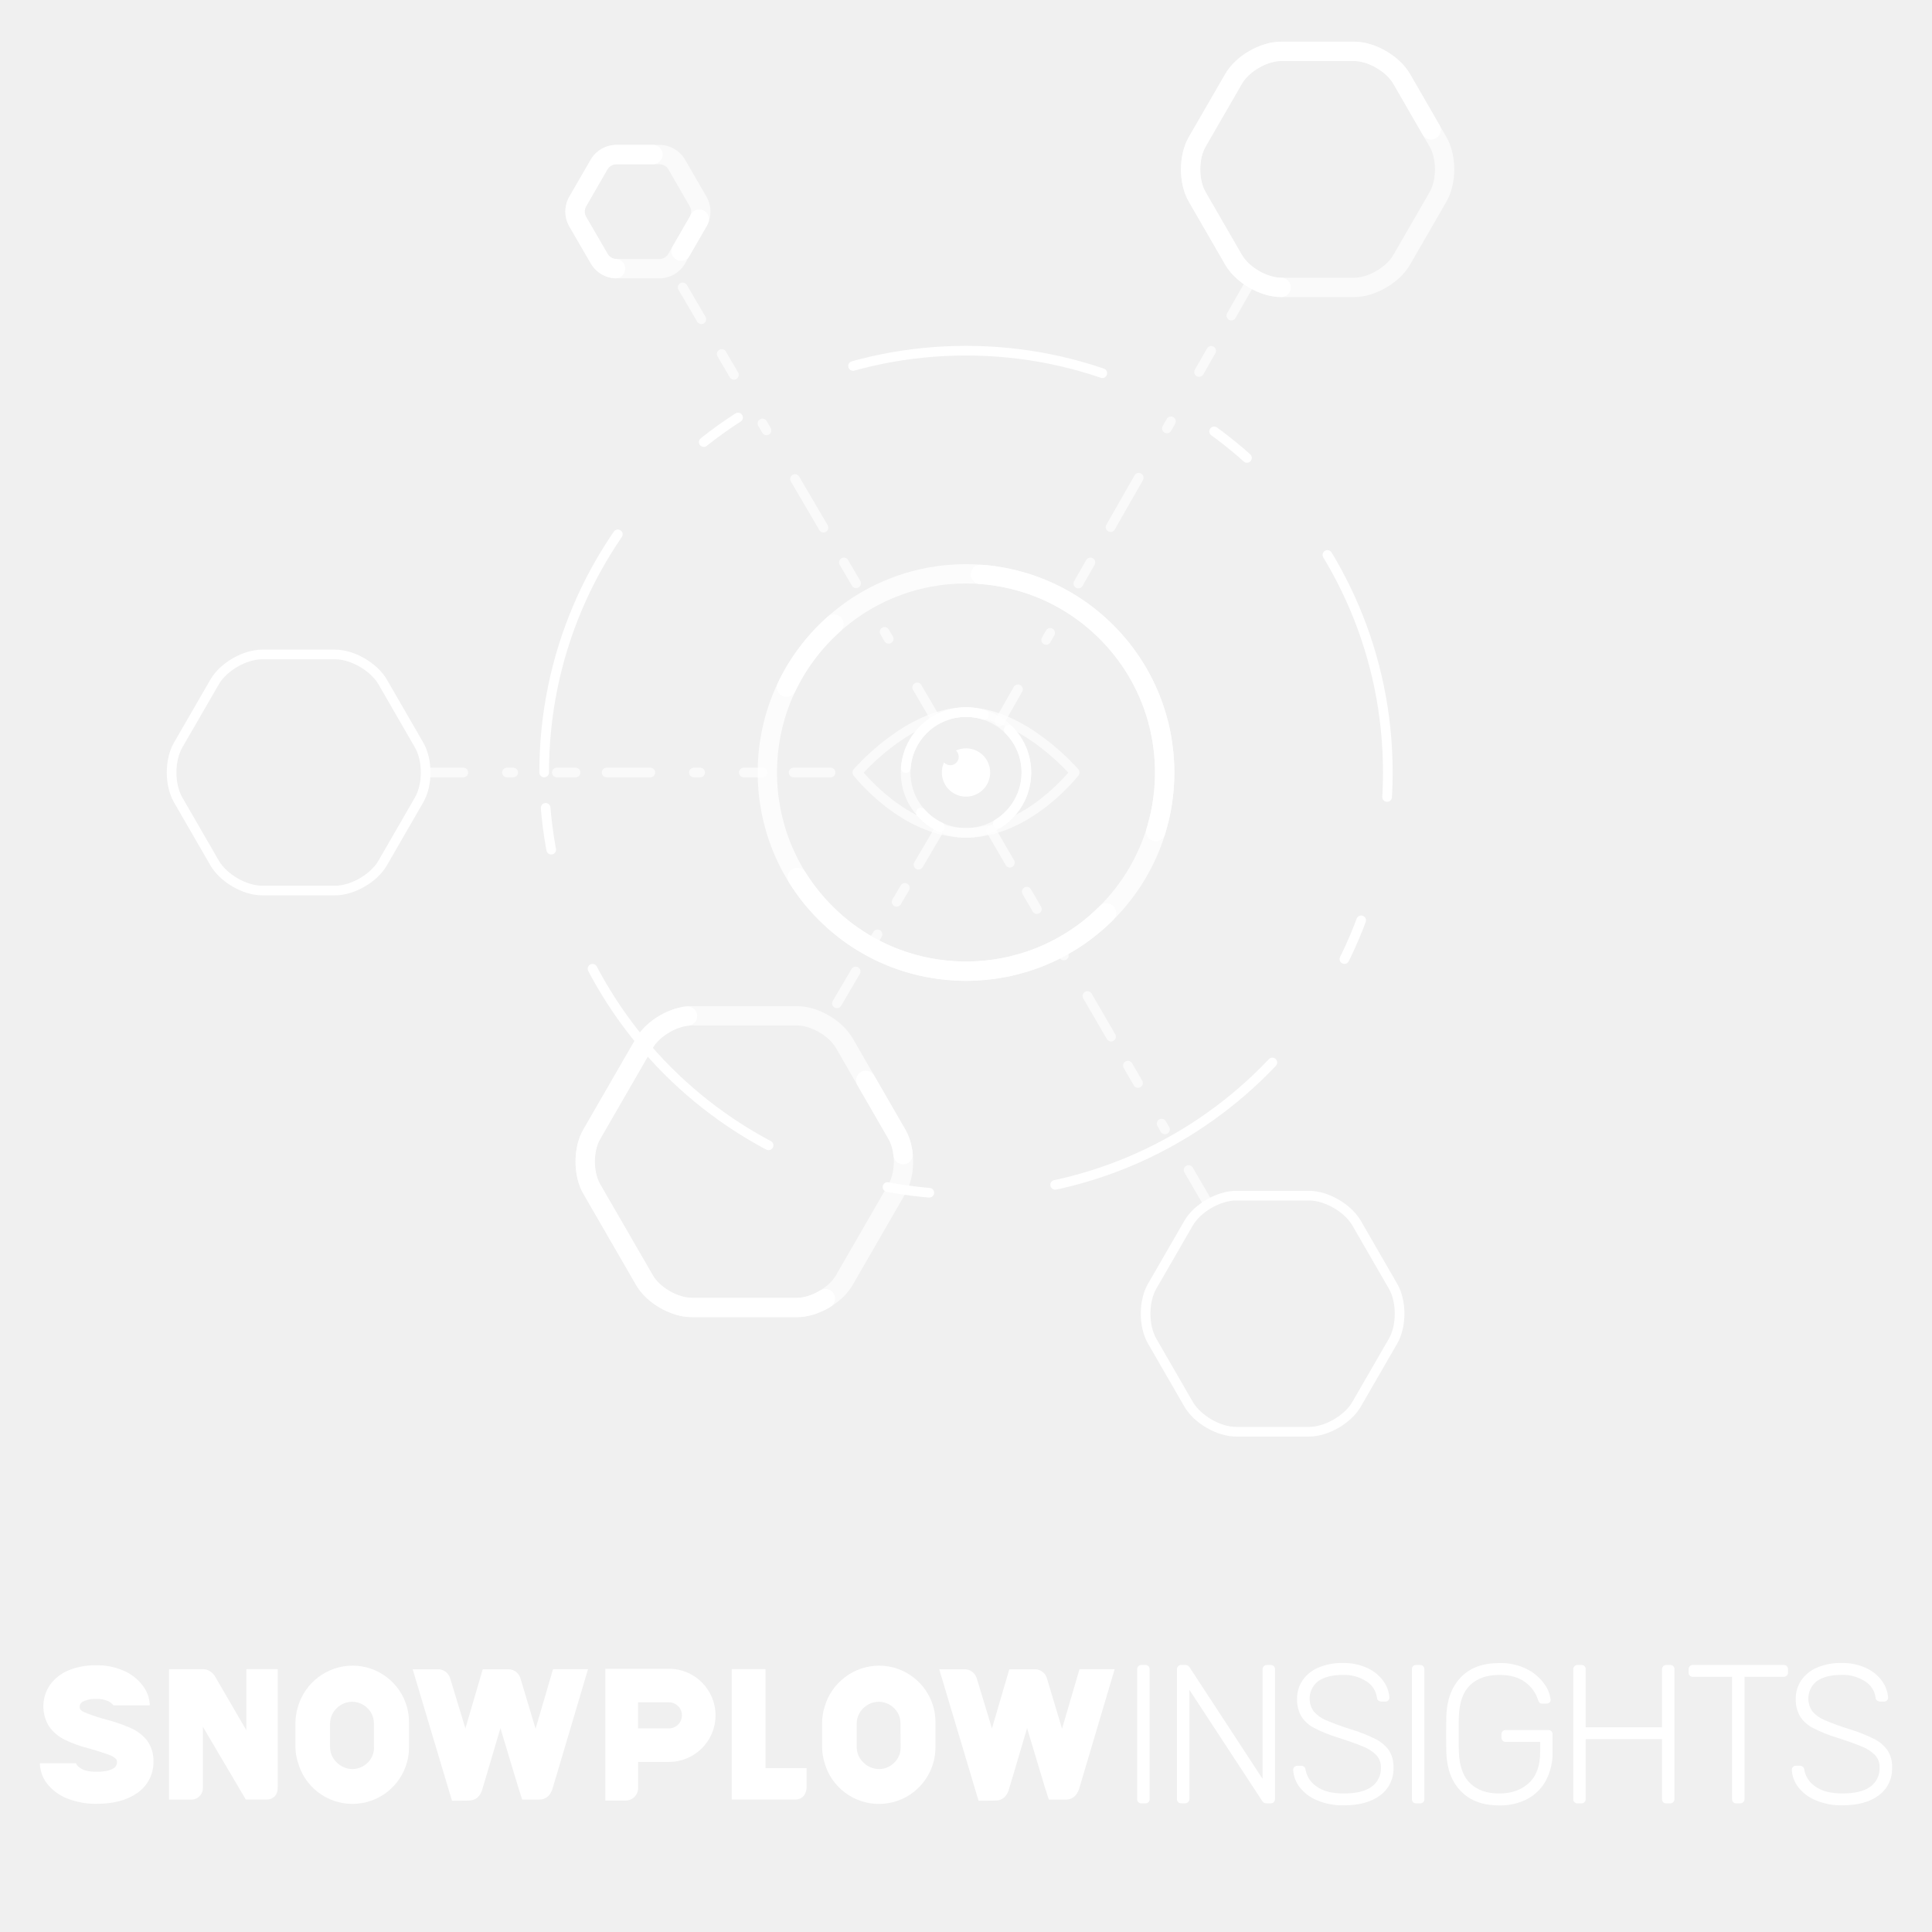
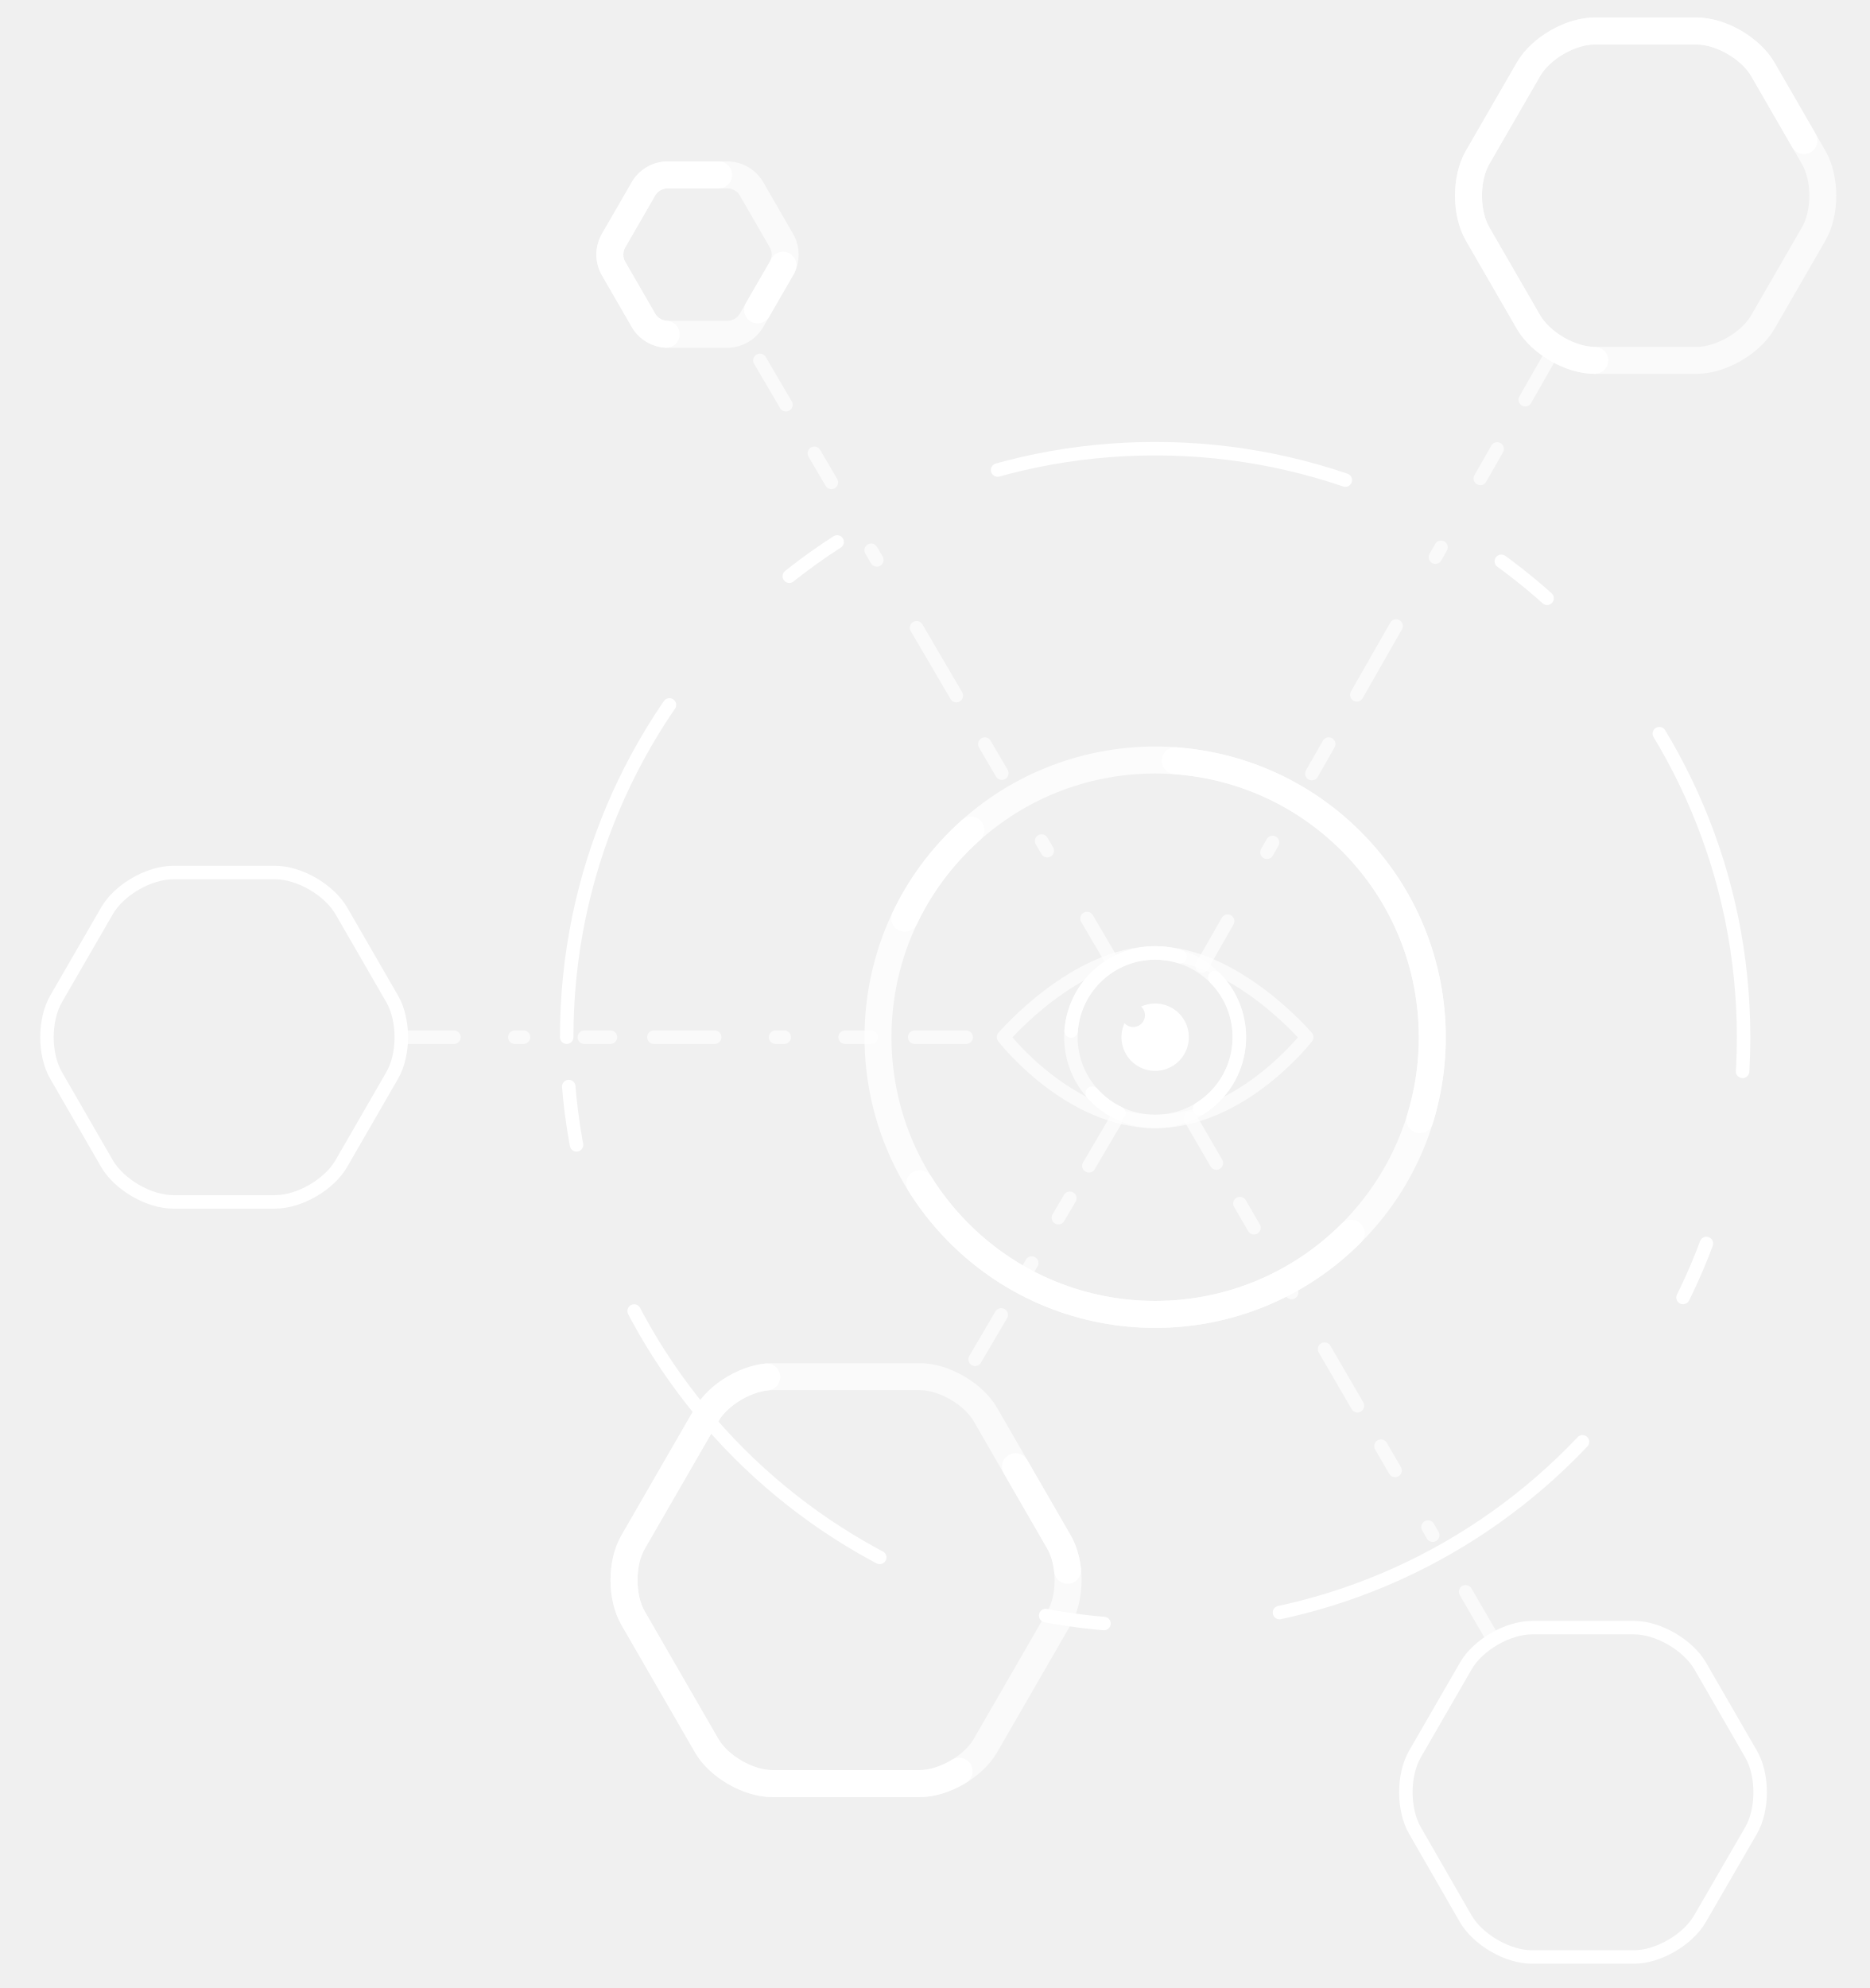
- <svg xmlns="http://www.w3.org/2000/svg" viewBox="0 0 800 800">
-   <g fill="#fff">
-     <path d="m474.24 689.43h-1.55a1.69 1.69 0 0 0 -1.8 1.8v53.71a1.69 1.69 0 0 0 1.8 1.8h1.55a1.69 1.69 0 0 0 1.8-1.8v-53.71a1.69 1.69 0 0 0 -1.8-1.8z" />
-     <path d="m526.07 689.43h-1.47a1.7 1.7 0 0 0 -1.31.53 1.92 1.92 0 0 0 -.49 1.35v45.28l-30.21-46.18a2 2 0 0 0 -1.72-1h-1.72a1.7 1.7 0 0 0 -1.31.53 1.92 1.92 0 0 0 -.49 1.35v53.63a1.69 1.69 0 0 0 1.8 1.8h1.47a1.91 1.91 0 0 0 1.35-.49 1.7 1.7 0 0 0 .53-1.31v-45.2l30.13 46a2 2 0 0 0 1.72 1h1.8a1.69 1.69 0 0 0 1.31-.53 1.9 1.9 0 0 0 .49-1.35v-53.53a1.71 1.71 0 0 0 -1.88-1.88z" />
-     <path d="m569.38 720a68.07 68.07 0 0 0 -10.48-4.09 103.05 103.05 0 0 1 -9.91-3.64 13.37 13.37 0 0 1 -5-3.6 9.15 9.15 0 0 1 2.01-12.67q3.73-2.46 10-2.46a16.94 16.94 0 0 1 9.78 2.66 9.37 9.37 0 0 1 4.38 6.75 1.57 1.57 0 0 0 .65 1.27 2.11 2.11 0 0 0 1.15.37h1.64a1.62 1.62 0 0 0 1.72-1.64 13.16 13.16 0 0 0 -2.37-6.67 16.5 16.5 0 0 0 -6.55-5.49 23 23 0 0 0 -10.4-2.17 24.51 24.51 0 0 0 -10.15 1.92 15 15 0 0 0 -6.51 5.28 13.21 13.21 0 0 0 -2.25 7.53 14 14 0 0 0 1.72 7.29 13.61 13.61 0 0 0 5.28 4.83 58.47 58.47 0 0 0 9.87 4q7.12 2.29 10.64 3.81a15.53 15.53 0 0 1 5.36 3.52 7.28 7.28 0 0 1 1.84 5.12 9.27 9.27 0 0 1 -3.81 7.9q-3.81 2.82-11.59 2.82-7.37 0-11.3-2.95a10.47 10.47 0 0 1 -4.5-6.88 1.74 1.74 0 0 0 -1.8-1.64h-1.6a1.66 1.66 0 0 0 -1.23.49 1.57 1.57 0 0 0 -.49 1.15 12.78 12.78 0 0 0 2.66 7.21 17.61 17.61 0 0 0 7.21 5.44 27.19 27.19 0 0 0 11.09 2.09q9.58 0 15.07-4.14a13.59 13.59 0 0 0 5.49-11.5 12.41 12.41 0 0 0 -1.92-7.21 15.37 15.37 0 0 0 -5.7-4.7z" />
-     <path d="m588 689.43h-1.56a1.69 1.69 0 0 0 -1.8 1.8v53.71a1.69 1.69 0 0 0 1.8 1.8h1.56a1.69 1.69 0 0 0 1.8-1.8v-53.71a1.69 1.69 0 0 0 -1.8-1.8z" />
-     <path d="m641 716.37h-17.5a1.7 1.7 0 0 0 -1.31.53 1.91 1.91 0 0 0 -.49 1.35v1.15a1.91 1.91 0 0 0 .49 1.35 1.69 1.69 0 0 0 1.31.53h14.25v4.18q0 8.52-4.67 12.85t-12.28 4.34q-7.62 0-12-4.18t-4.71-13q-.09-2.47-.09-7.38t.08-7.37q.33-8.84 4.71-13t12-4.18q6.71 0 10.68 2.95a14.46 14.46 0 0 1 5.36 7.29 3.53 3.53 0 0 0 .66 1.31 1.46 1.46 0 0 0 1.07.33h1.8a1.85 1.85 0 0 0 1.23-.41 1.32 1.32 0 0 0 .49-1.06v-.16a13.47 13.47 0 0 0 -2.5-6.35 19.46 19.46 0 0 0 -7.08-6.18 24 24 0 0 0 -11.71-2.62q-10.24 0-15.88 5.89t-6 15.8q-.08 2.46-.08 7.78t.08 7.78q.33 9.91 6 15.8t15.88 5.89a24 24 0 0 0 11.87-2.78 18.68 18.68 0 0 0 7.61-7.78 24.5 24.5 0 0 0 2.62-11.55v-7.21a1.71 1.71 0 0 0 -1.89-1.89z" />
-     <path d="m691.46 689.43h-1.46a1.7 1.7 0 0 0 -1.31.53 1.92 1.92 0 0 0 -.49 1.35v23.91h-31.6v-23.91a1.71 1.71 0 0 0 -1.88-1.88h-1.47a1.7 1.7 0 0 0 -1.31.53 1.92 1.92 0 0 0 -.49 1.35v53.63a1.69 1.69 0 0 0 1.8 1.8h1.47a1.92 1.92 0 0 0 1.35-.49 1.7 1.7 0 0 0 .53-1.31v-24.81h31.6v24.81a1.69 1.69 0 0 0 1.8 1.8h1.47a1.91 1.91 0 0 0 1.35-.49 1.69 1.69 0 0 0 .53-1.31v-53.63a1.71 1.71 0 0 0 -1.89-1.88z" />
-     <path d="m738.45 689.43h-37.45a1.7 1.7 0 0 0 -1.31.53 1.92 1.92 0 0 0 -.49 1.35v1.23a1.69 1.69 0 0 0 1.8 1.8h16.21v50.6a1.69 1.69 0 0 0 1.8 1.8h1.47a1.91 1.91 0 0 0 1.35-.49 1.7 1.7 0 0 0 .53-1.31v-50.6h16.13a1.92 1.92 0 0 0 1.35-.49 1.7 1.7 0 0 0 .53-1.31v-1.23a1.71 1.71 0 0 0 -1.92-1.88z" />
-     <path d="m781.56 724.72a15.38 15.38 0 0 0 -5.69-4.75 68 68 0 0 0 -10.48-4.09 103.23 103.23 0 0 1 -9.91-3.64 13.37 13.37 0 0 1 -5-3.6 9.15 9.15 0 0 1 2-12.65q3.72-2.46 10-2.46a17 17 0 0 1 9.79 2.66 9.37 9.37 0 0 1 4.38 6.75 1.57 1.57 0 0 0 .66 1.27 2.1 2.1 0 0 0 1.15.37h1.64a1.61 1.61 0 0 0 1.72-1.64 13.13 13.13 0 0 0 -2.37-6.67 16.49 16.49 0 0 0 -6.55-5.49 23 23 0 0 0 -10.4-2.17 24.51 24.51 0 0 0 -10.15 1.92 15 15 0 0 0 -6.51 5.28 13.2 13.2 0 0 0 -2.25 7.53 14 14 0 0 0 1.72 7.29 13.63 13.63 0 0 0 5.28 4.83 58.45 58.45 0 0 0 9.87 4q7.12 2.29 10.64 3.81a15.54 15.54 0 0 1 5.36 3.52 7.27 7.27 0 0 1 1.84 5.12 9.27 9.27 0 0 1 -3.81 7.9q-3.81 2.82-11.58 2.82-7.37 0-11.3-2.95a10.47 10.47 0 0 1 -4.5-6.88 1.74 1.74 0 0 0 -1.8-1.64h-1.64a1.67 1.67 0 0 0 -1.23.49 1.57 1.57 0 0 0 -.49 1.15 12.78 12.78 0 0 0 2.66 7.21 17.61 17.61 0 0 0 7.21 5.44 27.19 27.19 0 0 0 11.09 2.09q9.58 0 15.07-4.14a13.59 13.59 0 0 0 5.49-11.5 12.42 12.42 0 0 0 -1.91-7.18z" />
-     <path d="m146 689.7a23.63 23.63 0 0 0 -22.67 17.18 22.73 22.73 0 0 0 -1 6.12v10.66a22.72 22.72 0 0 0 1 6 23.42 23.42 0 0 0 45.21 0 22.69 22.69 0 0 0 .82-6c0-1.83 0-8.83 0-10.66a22.7 22.7 0 0 0 -.83-6.12 23.41 23.41 0 0 0 -22.53-17.18zm8.87 34a8.55 8.55 0 0 1 -2.11 5.63 9 9 0 0 1 -6.77 3.21 9.44 9.44 0 0 1 -7-3.21 8.73 8.73 0 0 1 -2.32-5.63v-10.2a9 9 0 0 1 2.82-6.24 9.18 9.18 0 0 1 6.39-2.59 9 9 0 0 1 6.23 2.59 8.63 8.63 0 0 1 2.71 6.24c-.01 1.88.02 8.28.02 10.18z" />
-     <path d="m364.06 689.7a23.6 23.6 0 0 0 -22.64 17.18 22.72 22.72 0 0 0 -1 6.12v10.66a22.71 22.71 0 0 0 .93 6 23.4 23.4 0 0 0 45.19 0 22.69 22.69 0 0 0 .81-6c0-1.83 0-8.83 0-10.66a22.7 22.7 0 0 0 -.83-6.12 23.42 23.42 0 0 0 -22.46-17.18zm8.87 34a8.55 8.55 0 0 1 -2.11 5.63 9 9 0 0 1 -6.77 3.21 9.4 9.4 0 0 1 -7-3.21 8.71 8.71 0 0 1 -2.3-5.63v-10.2a8.93 8.93 0 0 1 2.8-6.24 9.15 9.15 0 0 1 6.38-2.59 9 9 0 0 1 6.23 2.59 8.63 8.63 0 0 1 2.71 6.24c.03 1.88.06 8.28.06 10.18z" />
-     <path d="m115 691.16h-13v25.29l-13.15-22.6s-1.77-2.68-4.68-2.68h-14.17v54h8.92a4.79 4.79 0 0 0 5.08-5.07v-25.1l17.79 30.16h8.51c2.71 0 4.7-1.67 4.7-5z" />
-     <path d="m317 732.16v-41h-14v54h26.13c3.34 0 4.87-2.48 4.87-5.22v-7.78z" />
-     <path d="m277 691h-26.34v54.57h8.45a5.17 5.17 0 0 0 5.12-5.48v-10.52h12.77a19.28 19.28 0 0 0 0-38.57zm0 24.69h-12.78v-10.81h12.71a5.41 5.41 0 0 1 .07 10.82z" />
-     <path d="m193.93 745.58c3.37 0 4.8-2 5.59-4.06.17-.45 4-13.42 7.7-25.93l7.33 24.36 1.68 5.22h7.07a5.23 5.23 0 0 0 4.87-3.1 7.2 7.2 0 0 0 .54-1.14c.29-.93 14.78-49.76 14.78-49.76h-14.49l-7.23 24.66c-3-9.94-5.86-19.52-6.19-20.64a5.27 5.27 0 0 0 -4.92-4h-10.76l-7.19 24.52c-3-9.89-5.92-19.39-6.23-20.52a5.31 5.31 0 0 0 -5.31-4h-10.3l16.29 54.47z" />
-     <path d="m412 745.58c3.37 0 4.8-2 5.59-4.06.17-.45 4-13.42 7.7-25.93l7.33 24.36 1.68 5.22h7.07a5.23 5.23 0 0 0 4.87-3.1 7.2 7.2 0 0 0 .54-1.14c.29-.93 14.78-49.76 14.78-49.76h-14.56l-7.23 24.66c-3-9.94-5.86-19.52-6.19-20.64a5.27 5.27 0 0 0 -4.92-4h-10.72l-7.19 24.52c-3-9.89-5.92-19.39-6.23-20.52a5.31 5.31 0 0 0 -5.31-4h-10.3l16.29 54.47z" />
-     <path d="m61.11 721a17.16 17.16 0 0 0 -6.85-5.39 64.45 64.45 0 0 0 -10.43-3.61 72.44 72.44 0 0 1 -7.72-2.52c-1.7-.71-3.11-1.18-3.11-2.53a2.27 2.27 0 0 1 1.12-2.24 10.88 10.88 0 0 1 5.67-1.2 10.2 10.2 0 0 1 5.44 1.14 5.45 5.45 0 0 1 1.75 1.5h15.02v-.61a14 14 0 0 0 -3-7.7 19.75 19.75 0 0 0 -7.69-6 27.17 27.17 0 0 0 -11.55-2.28 28.71 28.71 0 0 0 -11.15 2 18.06 18.06 0 0 0 -7.83 6 15.79 15.79 0 0 0 -.52 17.23 17 17 0 0 0 6.48 5.55 49.31 49.31 0 0 0 9.77 3.56c3.79 1.06 6.65 2 8.49 2.67a8.57 8.57 0 0 1 3 1.73 1.61 1.61 0 0 1 .42 1.27 2.83 2.83 0 0 1 -1.38 2.63c-.92.62-2.87 1.45-6.94 1.45-2.93 0-5.19-.42-6.53-1.33-1.08-.73-1.76-1.19-2.06-2.19h-15a1.06 1.06 0 0 0 0 .29v.08a14.37 14.37 0 0 0 3.24 8.39 19.88 19.88 0 0 0 8.38 5.94 32 32 0 0 0 12 2.09c6.8 0 12.36-1.47 16.54-4.37a15.43 15.43 0 0 0 6.88-13.18 14.21 14.21 0 0 0 -2.44-8.37z" />
+ <svg xmlns="http://www.w3.org/2000/svg" viewBox="0 0 555 590">
+   <defs>
+     <style>.a,.t{opacity:0.66;}.b,.c,.d,.e,.f,.g,.h,.i,.j,.k,.l,.m,.n,.o,.p,.q,.s,.t,.u,.v{fill:none;}.b,.c,.d,.e,.f,.g,.h,.i,.j,.k,.l,.m,.n,.o,.p,.q,.s,.t,.u{stroke:#fff;stroke-linecap:round;stroke-linejoin:round;}.b,.k,.l,.m,.p,.q{stroke-width:8px;}.c,.d,.e,.f,.g,.h,.i,.j,.n,.o,.s,.t,.u{stroke-width:4px;}.d{stroke-dasharray:3.36 23.53 10.09 16.81;}.e{stroke-dasharray:23.53 23.53 3.36 23.53 10.09 16.81;}.f{stroke-dasharray:2.23 15.62 6.69 11.16;}.g{stroke-dasharray:2.78 19.44 8.33 13.88;}.h{stroke-dasharray:19.44 19.44 2.78 19.44 8.33 13.88;}.i{stroke-dasharray:3.33 23.34 10 16.67;}.j{stroke-dasharray:23.34 23.34 3.33 23.34 10 16.67;}.k{stroke-dasharray:155.98 51.99 0 34.66 34.66 69.33;}.l{stroke-dasharray:209.45 69.82 0 46.54 46.54 93.09;}.m{stroke-dasharray:76.23 21.34 0 15.25 15.25 30.49;}.n{stroke-dasharray:2.58 18.06 7.74 12.9;}.o{stroke-dasharray:18.06 18.06 2.58 18.06 7.74 12.9;}.p{opacity:0.8;}.q{stroke-dasharray:148.09 49.36 0 32.91 32.91 65.82;}.r{fill:#fff;}.s{stroke-dasharray:104.8 34.93 0 17.47 17.47 52.4;}.u{stroke-dasharray:45 15 0 10 10 20;}</style>
+   </defs>
+   <g class="a">
+     <path class="b" d="M229.27,529.34c-7.15,0-15.93-5.07-19.51-11.27l-21.85-37.86c-3.58-6.2-3.58-16.34,0-22.53l21.85-37.85c3.58-6.2,12.36-11.27,19.51-11.27H273c7.15,0,15.93,5.07,19.51,11.27l21.85,37.85c3.58,6.2,3.58,16.34,0,22.53L292.5,518.07c-3.58,6.2-12.36,11.27-19.51,11.27Z" />
  </g>
-   <path d="m286.39 541.39c-7.15 0-15.93-5.07-19.51-11.27l-21.88-37.85c-3.58-6.2-3.58-16.34 0-22.53l21.85-37.85c3.58-6.2 12.36-11.27 19.51-11.27h43.71c7.15 0 15.93 5.07 19.51 11.27l21.85 37.85c3.58 6.2 3.58 16.34 0 22.53l-21.85 37.86c-3.58 6.2-12.36 11.27-19.51 11.27h-43.68z" style="fill:none;stroke:#fff;stroke-linecap:round;stroke-linejoin:round;stroke-width:8;opacity:.66" />
-   <path d="m530.49 119c-7.21 0-16-5.1-19.65-11.34l-15.13-26.19c-3.6-6.24-3.6-16.45 0-22.69l15.13-26.18c3.6-6.24 12.45-11.34 19.65-11.34h30.23c7.21 0 16 5.11 19.65 11.35l15.11 26.18c3.6 6.24 3.6 16.45 0 22.69l-15.11 26.18c-3.6 6.24-12.45 11.35-19.65 11.35h-30.23z" style="fill:none;stroke:#fff;stroke-linecap:round;stroke-linejoin:round;stroke-width:8;opacity:.66" />
-   <path d="m108.55 368.75c-7.21 0-16-5.1-19.65-11.34l-15.14-26.2c-3.6-6.24-3.6-16.45 0-22.69l15.13-26.18c3.61-6.24 12.45-11.34 19.66-11.34h30.23c7.21 0 16 5.11 19.65 11.34l15.12 26.18c3.6 6.24 3.6 16.45 0 22.69l-15.12 26.19c-3.6 6.24-12.45 11.35-19.65 11.35z" fill="none" stroke="#fff" stroke-linecap="round" stroke-linejoin="round" stroke-width="4" />
-   <g style="opacity:.66;fill:none;stroke:#fff;stroke-linecap:round;stroke-linejoin:round;stroke-width:4">
-     <path d="m413.95 298.7 7.57-13.27" />
-     <path d="m433.19 264.99 22.5-39.42" stroke-dasharray="3.36 23.53 10.09 16.81" />
-     <path d="m459.86 218.27 45.84-80.3" stroke-dasharray="23.53 23.53 3.36 23.53 10.09 16.81" />
-     <path d="m509.87 130.67 7.57-13.27" />
+   <g class="a">
+     <path class="b" d="M473.37,106.95c-7.21,0-16-5.1-19.65-11.34L438.59,69.42c-3.6-6.24-3.6-16.45,0-22.69l15.13-26.19c3.6-6.24,12.45-11.34,19.65-11.34H503.6c7.21,0,16,5.11,19.65,11.35l15.11,26.18c3.6,6.24,3.6,16.45,0,22.69L523.25,95.6c-3.6,6.24-12.44,11.35-19.65,11.35Z" />
  </g>
-   <g style="opacity:.66;fill:none;stroke:#fff;stroke-linecap:round;stroke-linejoin:round;stroke-width:4">
-     <path d="m346.56 415.46 7.75-13.18" />
-     <path d="m362.23 388.82 15.27-25.96" stroke-dasharray="2.23 15.62 6.69 11.16" />
-     <path d="m380.33 358.05 7.75-13.17" />
+   <path class="c" d="M51.42,356.7c-7.21,0-16-5.1-19.65-11.34L16.64,319.16c-3.6-6.24-3.6-16.45,0-22.69l15.13-26.18c3.6-6.24,12.45-11.34,19.65-11.34H81.65c7.21,0,16,5.11,19.65,11.34l15.12,26.18c3.6,6.24,3.6,16.45,0,22.69L101.3,345.35c-3.6,6.24-12.45,11.35-19.65,11.35Z" />
+   <g class="a">
+     <line class="c" x1="356.82" y1="286.65" x2="364.4" y2="273.38" />
+     <line class="d" x1="376.07" y1="252.94" x2="398.57" y2="213.52" />
+     <line class="e" x1="402.74" y1="206.22" x2="448.58" y2="125.92" />
+     <line class="c" x1="452.74" y1="118.62" x2="460.32" y2="105.35" />
  </g>
-   <g style="opacity:.66;fill:none;stroke:#fff;stroke-linecap:round;stroke-linejoin:round;stroke-width:4">
-     <path d="m499.84 497.68-7.68-13.21" />
-     <path d="m482.39 467.66-18.84-32.41" stroke-dasharray="2.78 19.44 8.33 13.88" />
-     <path d="m460.06 429.25-38.39-66.02" stroke-dasharray="19.44 19.44 2.78 19.44 8.33 13.88" />
-     <path d="m418.18 357.23-7.68-13.22" />
+   <g class="a">
+     <line class="c" x1="289.44" y1="403.41" x2="297.19" y2="390.23" />
+     <line class="f" x1="305.11" y1="376.77" x2="320.38" y2="350.81" />
+     <line class="c" x1="323.21" y1="346" x2="330.96" y2="332.82" />
  </g>
-   <g style="opacity:.66;fill:none;stroke:#fff;stroke-linecap:round;stroke-linejoin:round;stroke-width:4">
-     <path d="m387.51 297.84-7.73-13.19" />
-     <path d="m367.98 264.52-22.77-38.84" stroke-dasharray="3.33 23.34 10 16.67" />
-     <path d="m341 218.49-46.38-79.11" stroke-dasharray="23.34 23.34 3.33 23.34 10 16.67" />
-     <path d="m290.41 132.19-7.73-13.19" />
+   <g class="a">
+     <line class="c" x1="442.72" y1="485.63" x2="435.04" y2="472.41" />
+     <line class="g" x1="425.27" y1="455.61" x2="406.42" y2="423.2" />
+     <line class="h" x1="402.94" y1="417.2" x2="364.55" y2="351.18" />
+     <line class="c" x1="361.06" y1="345.18" x2="353.38" y2="331.96" />
  </g>
-   <path d="m511.84 592.85c-7.21 0-16-5.11-19.65-11.35l-15.12-26.19c-3.6-6.24-3.6-16.45 0-22.69l15.12-26.18c3.6-6.24 12.45-11.34 19.65-11.34h30.23c7.21 0 16 5.1 19.65 11.34l15.12 26.18c3.6 6.24 3.6 16.45 0 22.69l-15.12 26.19c-3.6 6.24-12.44 11.35-19.65 11.35z" fill="none" stroke="#fff" stroke-linecap="round" stroke-linejoin="round" stroke-width="4" />
-   <path d="m254.88 111.25a8.39 8.39 0 0 1 -6.55-3.78l-9.33-16.08a8.39 8.39 0 0 1 0-7.56l9.29-16.09a8.39 8.39 0 0 1 6.59-3.74h18.56a8.39 8.39 0 0 1 6.56 3.74l9.29 16.09a8.38 8.38 0 0 1 0 7.56l-9.29 16.08a8.39 8.39 0 0 1 -6.55 3.78z" style="fill:none;stroke:#fff;stroke-linecap:round;stroke-linejoin:round;stroke-width:8;opacity:.66" />
-   <path d="m286.39 541.39c-7.15 0-15.93-5.07-19.51-11.27l-21.88-37.85c-3.58-6.2-3.58-16.34 0-22.53l21.85-37.85c3.58-6.2 12.36-11.27 19.51-11.27h43.71c7.15 0 15.93 5.07 19.51 11.27l21.85 37.85c3.58 6.2 3.58 16.34 0 22.53l-21.85 37.86c-3.58 6.2-12.36 11.27-19.51 11.27h-43.68z" style="fill:none;stroke:#fff;stroke-linecap:round;stroke-linejoin:round;stroke-width:8;stroke-dasharray:155.98 51.99 0 34.66 34.66 69.33" />
-   <path d="m530.49 119c-7.21 0-16-5.1-19.65-11.34l-15.13-26.19c-3.6-6.24-3.6-16.45 0-22.69l15.13-26.18c3.6-6.24 12.45-11.34 19.65-11.34h30.23c7.21 0 16 5.11 19.65 11.35l15.11 26.18c3.6 6.24 3.6 16.45 0 22.69l-15.11 26.18c-3.6 6.24-12.45 11.35-19.65 11.35h-30.23z" style="fill:none;stroke:#fff;stroke-linecap:round;stroke-linejoin:round;stroke-width:8;stroke-dasharray:209.45 69.82 0 46.54 46.54 93.09" />
-   <path d="m254.88 111.25a8.39 8.39 0 0 1 -6.55-3.78l-9.33-16.08a8.39 8.39 0 0 1 0-7.56l9.29-16.09a8.39 8.39 0 0 1 6.59-3.74h18.56a8.39 8.39 0 0 1 6.56 3.74l9.29 16.09a8.38 8.38 0 0 1 0 7.56l-9.29 16.08a8.39 8.39 0 0 1 -6.55 3.78z" style="fill:none;stroke:#fff;stroke-linecap:round;stroke-linejoin:round;stroke-width:8;stroke-dasharray:76.23 21.34 0 15.25 15.25 30.49" />
-   <g style="opacity:.66;fill:none;stroke:#fff;stroke-linecap:round;stroke-linejoin:round;stroke-width:4">
-     <path d="m176.59 319.88h15.28" />
-     <path d="m209.93 319.88h34.84" stroke-dasharray="2.58 18.06 7.74 12.9" />
-     <path d="m251.22 319.88h70.95" stroke-dasharray="18.06 18.06 2.58 18.06 7.74 12.9" />
-     <path d="m328.63 319.88h15.28" />
+   <g class="a">
+     <line class="c" x1="330.39" y1="285.79" x2="322.66" y2="272.6" />
+     <line class="i" x1="310.86" y1="252.47" x2="288.09" y2="213.63" />
+     <line class="j" x1="283.87" y1="206.44" x2="237.5" y2="127.33" />
+     <line class="c" x1="233.29" y1="120.13" x2="225.56" y2="106.95" />
  </g>
-   <path d="m341.83 261.7a82.27 82.27 0 1 1 0 116.35 82.27 82.27 0 0 1 0-116.35z" style="fill:none;stroke:#fff;stroke-linecap:round;stroke-linejoin:round;stroke-width:8;opacity:.8" />
-   <path d="m458.18 378.05a82.27 82.27 0 1 1 0-116.35 82.28 82.28 0 0 1 0 116.35z" style="fill:none;stroke:#fff;stroke-linecap:round;stroke-linejoin:round;stroke-width:8;stroke-dasharray:148.09 49.36 0 32.91 32.91 65.82" />
-   <circle cx="400" cy="319.57" fill="#fff" r="4" transform="matrix(.7069834 -.7072302 .7072302 .7069834 -108.81 376.51)" />
-   <path d="m225.33 319.87a174.67 174.67 0 1 1 174.67 174.68 174.67 174.67 0 0 1 -174.67-174.68z" style="fill:none;stroke:#fff;stroke-linecap:round;stroke-linejoin:round;stroke-width:4;stroke-dasharray:104.8 34.93 0 17.47 17.47 52.4" />
-   <path d="m355 319.87s21.34-25 45-25 45 25 45 25-19.33 25-45 25-45-25-45-25z" style="fill:none;stroke:#fff;stroke-linecap:round;stroke-linejoin:round;stroke-width:4;opacity:.66" />
-   <circle cx="400" cy="319.88" r="25" style="opacity:.66;fill:none;stroke:#fff;stroke-linecap:round;stroke-linejoin:round;stroke-width:4" transform="matrix(.7071068 -.7071068 .7071068 .7071068 -109.03 376.53)" />
-   <circle cx="400" cy="319.88" r="25" style="fill:none;stroke:#fff;stroke-linecap:round;stroke-linejoin:round;stroke-width:4;stroke-dasharray:45 15 0 10 10 20" transform="matrix(.7071068 -.7071068 .7071068 .7071068 -109.03 376.52)" />
-   <path d="m400 309.87a9.94 9.94 0 0 0 -4.16.91 3.49 3.49 0 1 1 -4.93 4.93 10 10 0 1 0 9.09-5.84z" fill="#fff" />
-   <path d="m393.5 316.87a3.53 3.53 0 1 0 -2.59-1.16 3.5 3.5 0 0 0 2.59 1.16z" fill="none" />
+   <path class="c" d="M454.72,580.8c-7.21,0-16-5.11-19.65-11.35L420,543.26c-3.6-6.24-3.6-16.45,0-22.69l15.12-26.18c3.6-6.24,12.45-11.34,19.65-11.34H485c7.21,0,16,5.11,19.65,11.34l15.12,26.18c3.6,6.24,3.6,16.45,0,22.69L504.6,569.45C501,575.69,492.16,580.8,485,580.8Z" />
+   <g class="a">
+     <path class="b" d="M197.76,99.2a8.39,8.39,0,0,1-6.55-3.78l-9.29-16.08a8.38,8.38,0,0,1,0-7.56l9.29-16.09a8.39,8.39,0,0,1,6.55-3.78h18.56a8.39,8.39,0,0,1,6.55,3.78l9.29,16.09a8.38,8.38,0,0,1,0,7.56l-9.29,16.08a8.39,8.39,0,0,1-6.55,3.78Z" />
+   </g>
+   <path class="k" d="M229.27,529.34c-7.15,0-15.93-5.07-19.51-11.27l-21.85-37.86c-3.58-6.2-3.58-16.34,0-22.53l21.85-37.85c3.58-6.2,12.36-11.27,19.51-11.27H273c7.15,0,15.93,5.07,19.51,11.27l21.85,37.85c3.58,6.2,3.58,16.34,0,22.53L292.5,518.07c-3.58,6.2-12.36,11.27-19.51,11.27Z" />
+   <path class="l" d="M473.37,106.95c-7.21,0-16-5.1-19.65-11.34L438.59,69.42c-3.6-6.24-3.6-16.45,0-22.69l15.13-26.19c3.6-6.24,12.45-11.34,19.65-11.34H503.6c7.21,0,16,5.11,19.65,11.35l15.11,26.18c3.6,6.24,3.6,16.45,0,22.69L523.25,95.6c-3.6,6.24-12.44,11.35-19.65,11.35Z" />
+   <path class="m" d="M197.76,99.2a8.39,8.39,0,0,1-6.55-3.78l-9.29-16.08a8.38,8.38,0,0,1,0-7.56l9.29-16.09a8.39,8.39,0,0,1,6.55-3.78h18.56a8.39,8.39,0,0,1,6.55,3.78l9.29,16.09a8.38,8.38,0,0,1,0,7.56l-9.29,16.08a8.39,8.39,0,0,1-6.55,3.78Z" />
+   <g class="a">
+     <line class="c" x1="119.46" y1="307.82" x2="134.75" y2="307.82" />
+     <line class="n" x1="152.81" y1="307.82" x2="187.64" y2="307.82" />
+     <line class="o" x1="194.09" y1="307.82" x2="265.05" y2="307.82" />
+     <line class="c" x1="271.5" y1="307.82" x2="286.79" y2="307.82" />
+   </g>
+   <path class="p" d="M284.71,249.65a82.27,82.27,0,1,1,0,116.35A82.27,82.27,0,0,1,284.71,249.65Z" />
+   <path class="q" d="M401.06,366a82.27,82.27,0,1,1,0-116.35A82.28,82.28,0,0,1,401.06,366Z" />
+   <circle class="r" cx="342.88" cy="307.52" r="4" transform="translate(-117.02 332.58) rotate(-45.01)" />
+   <path class="s" d="M168.21,307.82A174.67,174.67,0,1,1,342.87,482.5,174.67,174.67,0,0,1,168.21,307.82Z" />
+   <g class="a">
+     <path class="c" d="M297.88,307.82s21.34-25,45-25,45,25,45,25-19.33,25-45,25S297.88,307.82,297.88,307.82Z" />
+   </g>
+   <circle class="t" cx="342.88" cy="307.82" r="25" transform="translate(-117.24 332.61) rotate(-45)" />
+   <circle class="u" cx="342.88" cy="307.82" r="25" transform="translate(-117.24 332.6) rotate(-45)" />
+   <path class="r" d="M342.88,297.82a9.94,9.94,0,0,0-4.16.91,3.49,3.49,0,1,1-4.93,4.93,10,10,0,1,0,9.09-5.84Z" />
+   <path class="v" d="M336.38,304.82a3.53,3.53,0,1,0-2.59-1.16A3.5,3.5,0,0,0,336.38,304.82Z" />
</svg>
